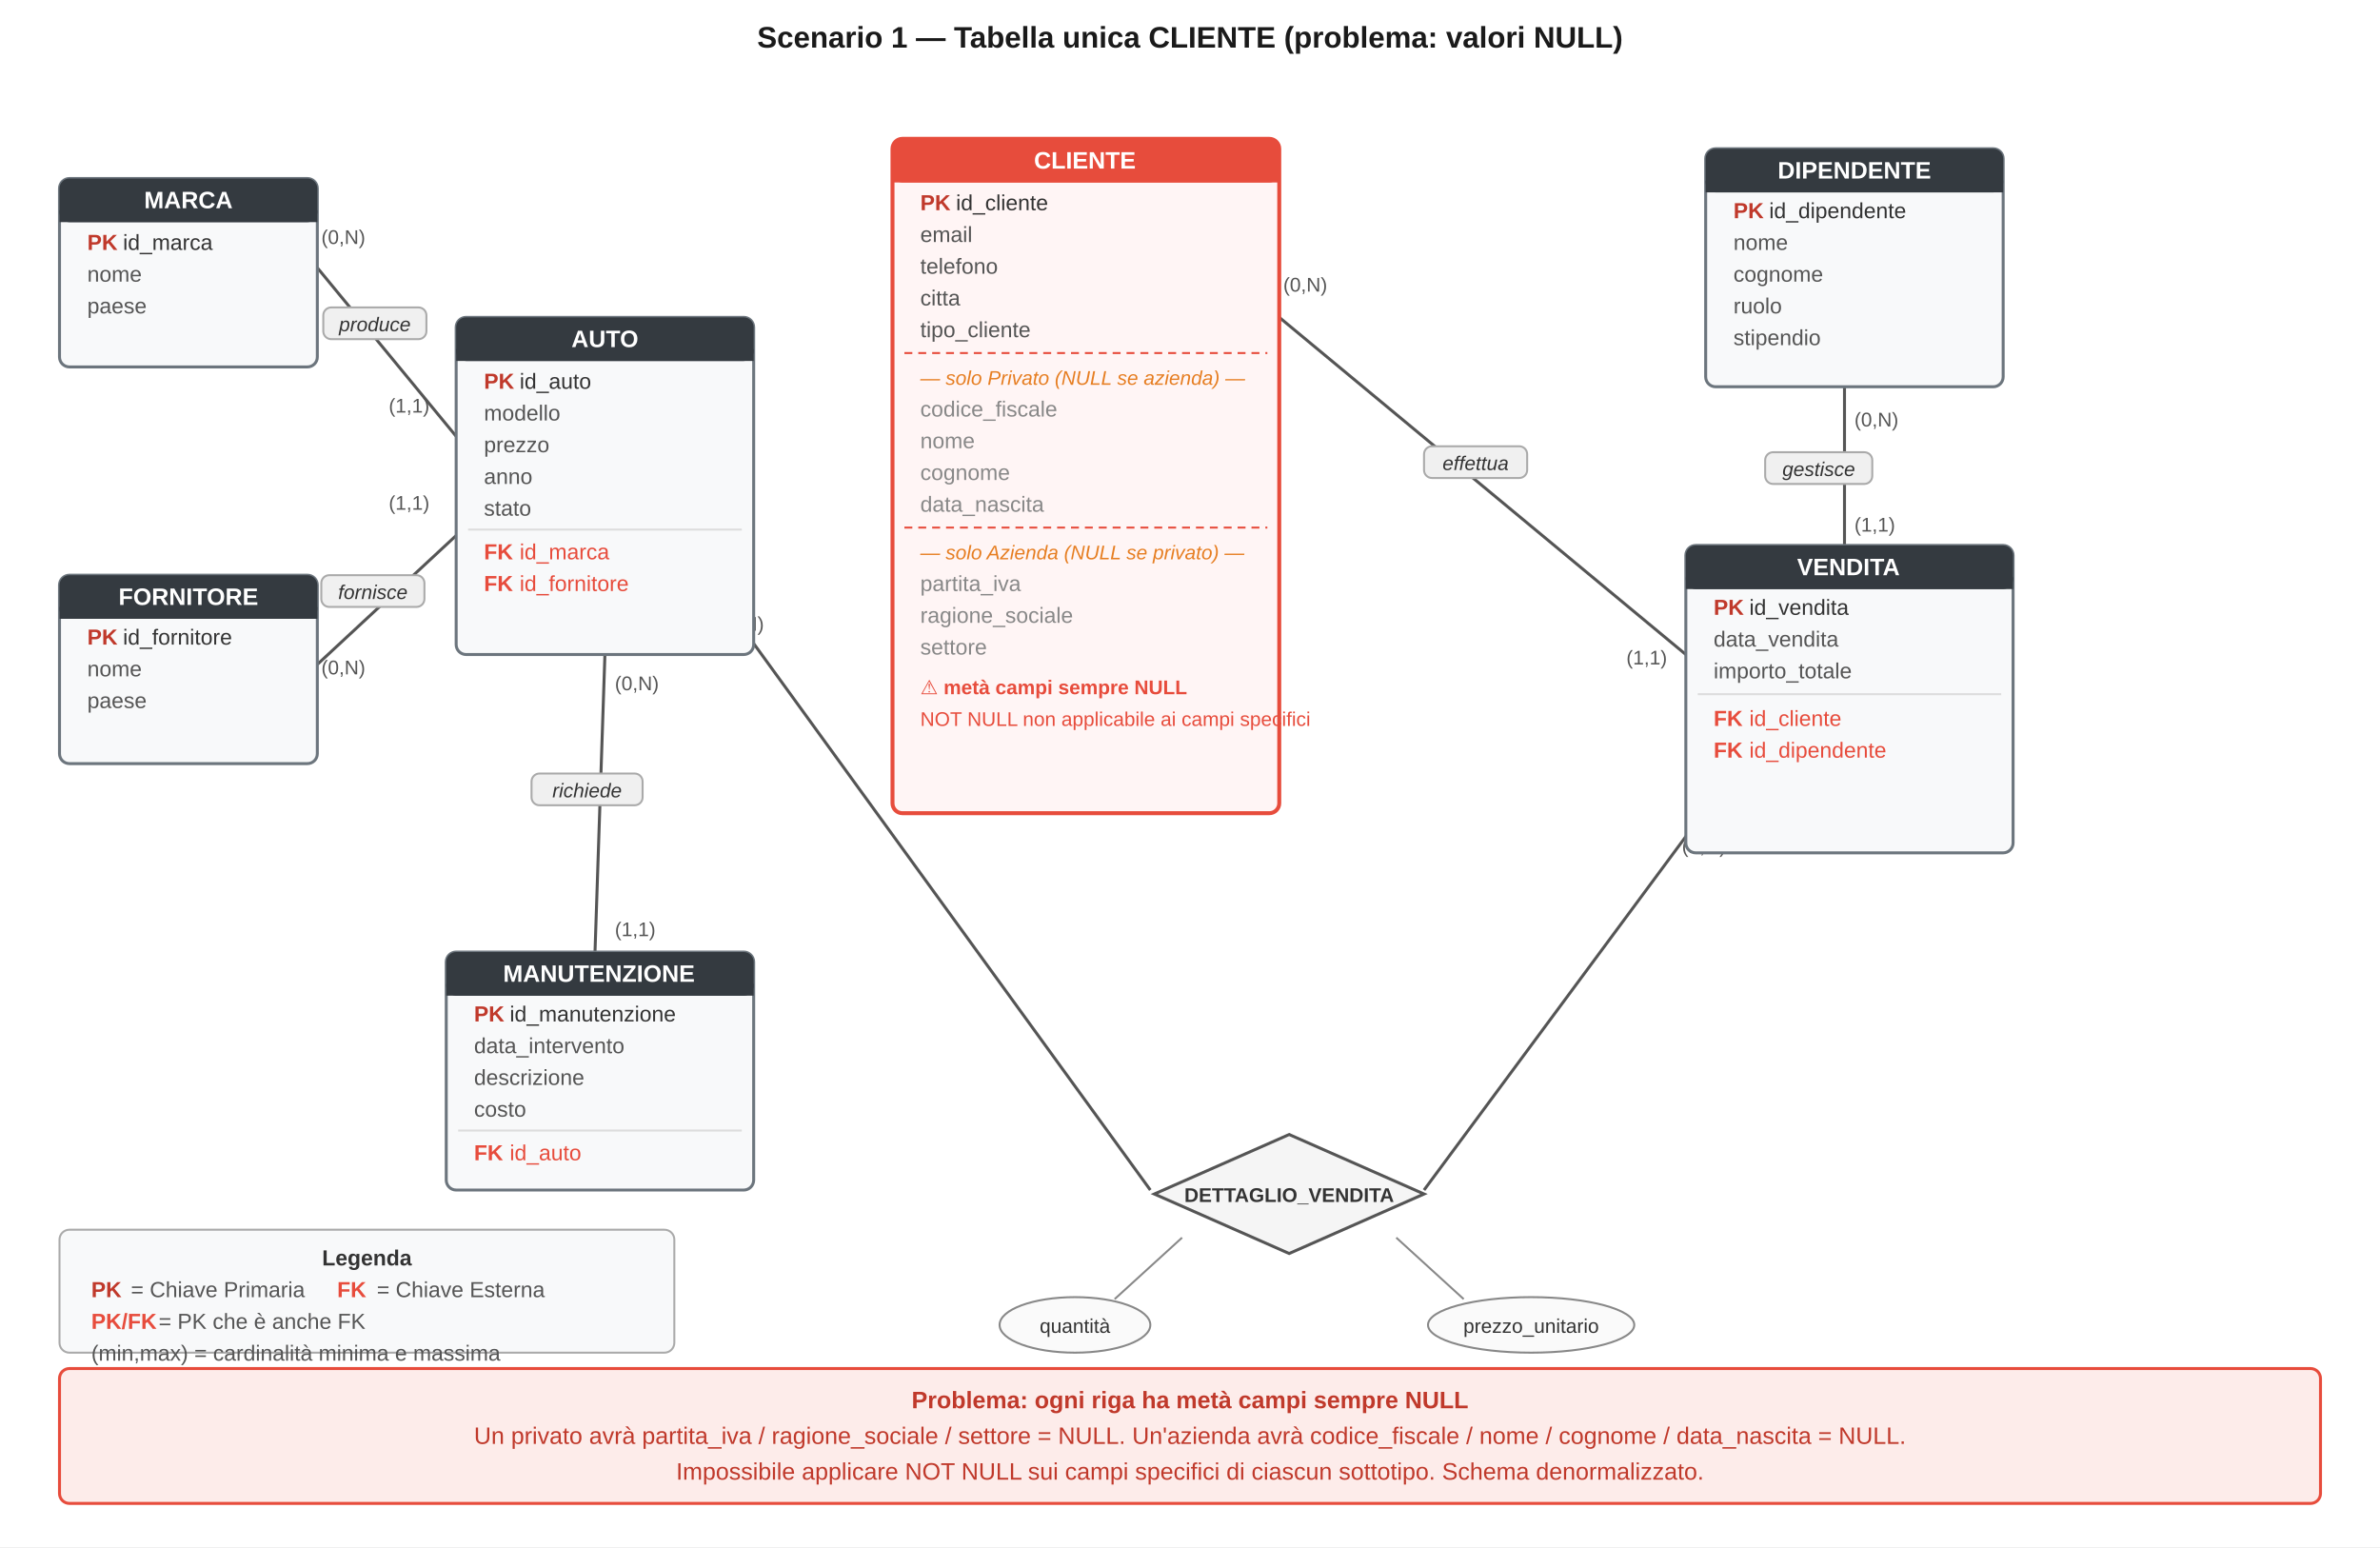
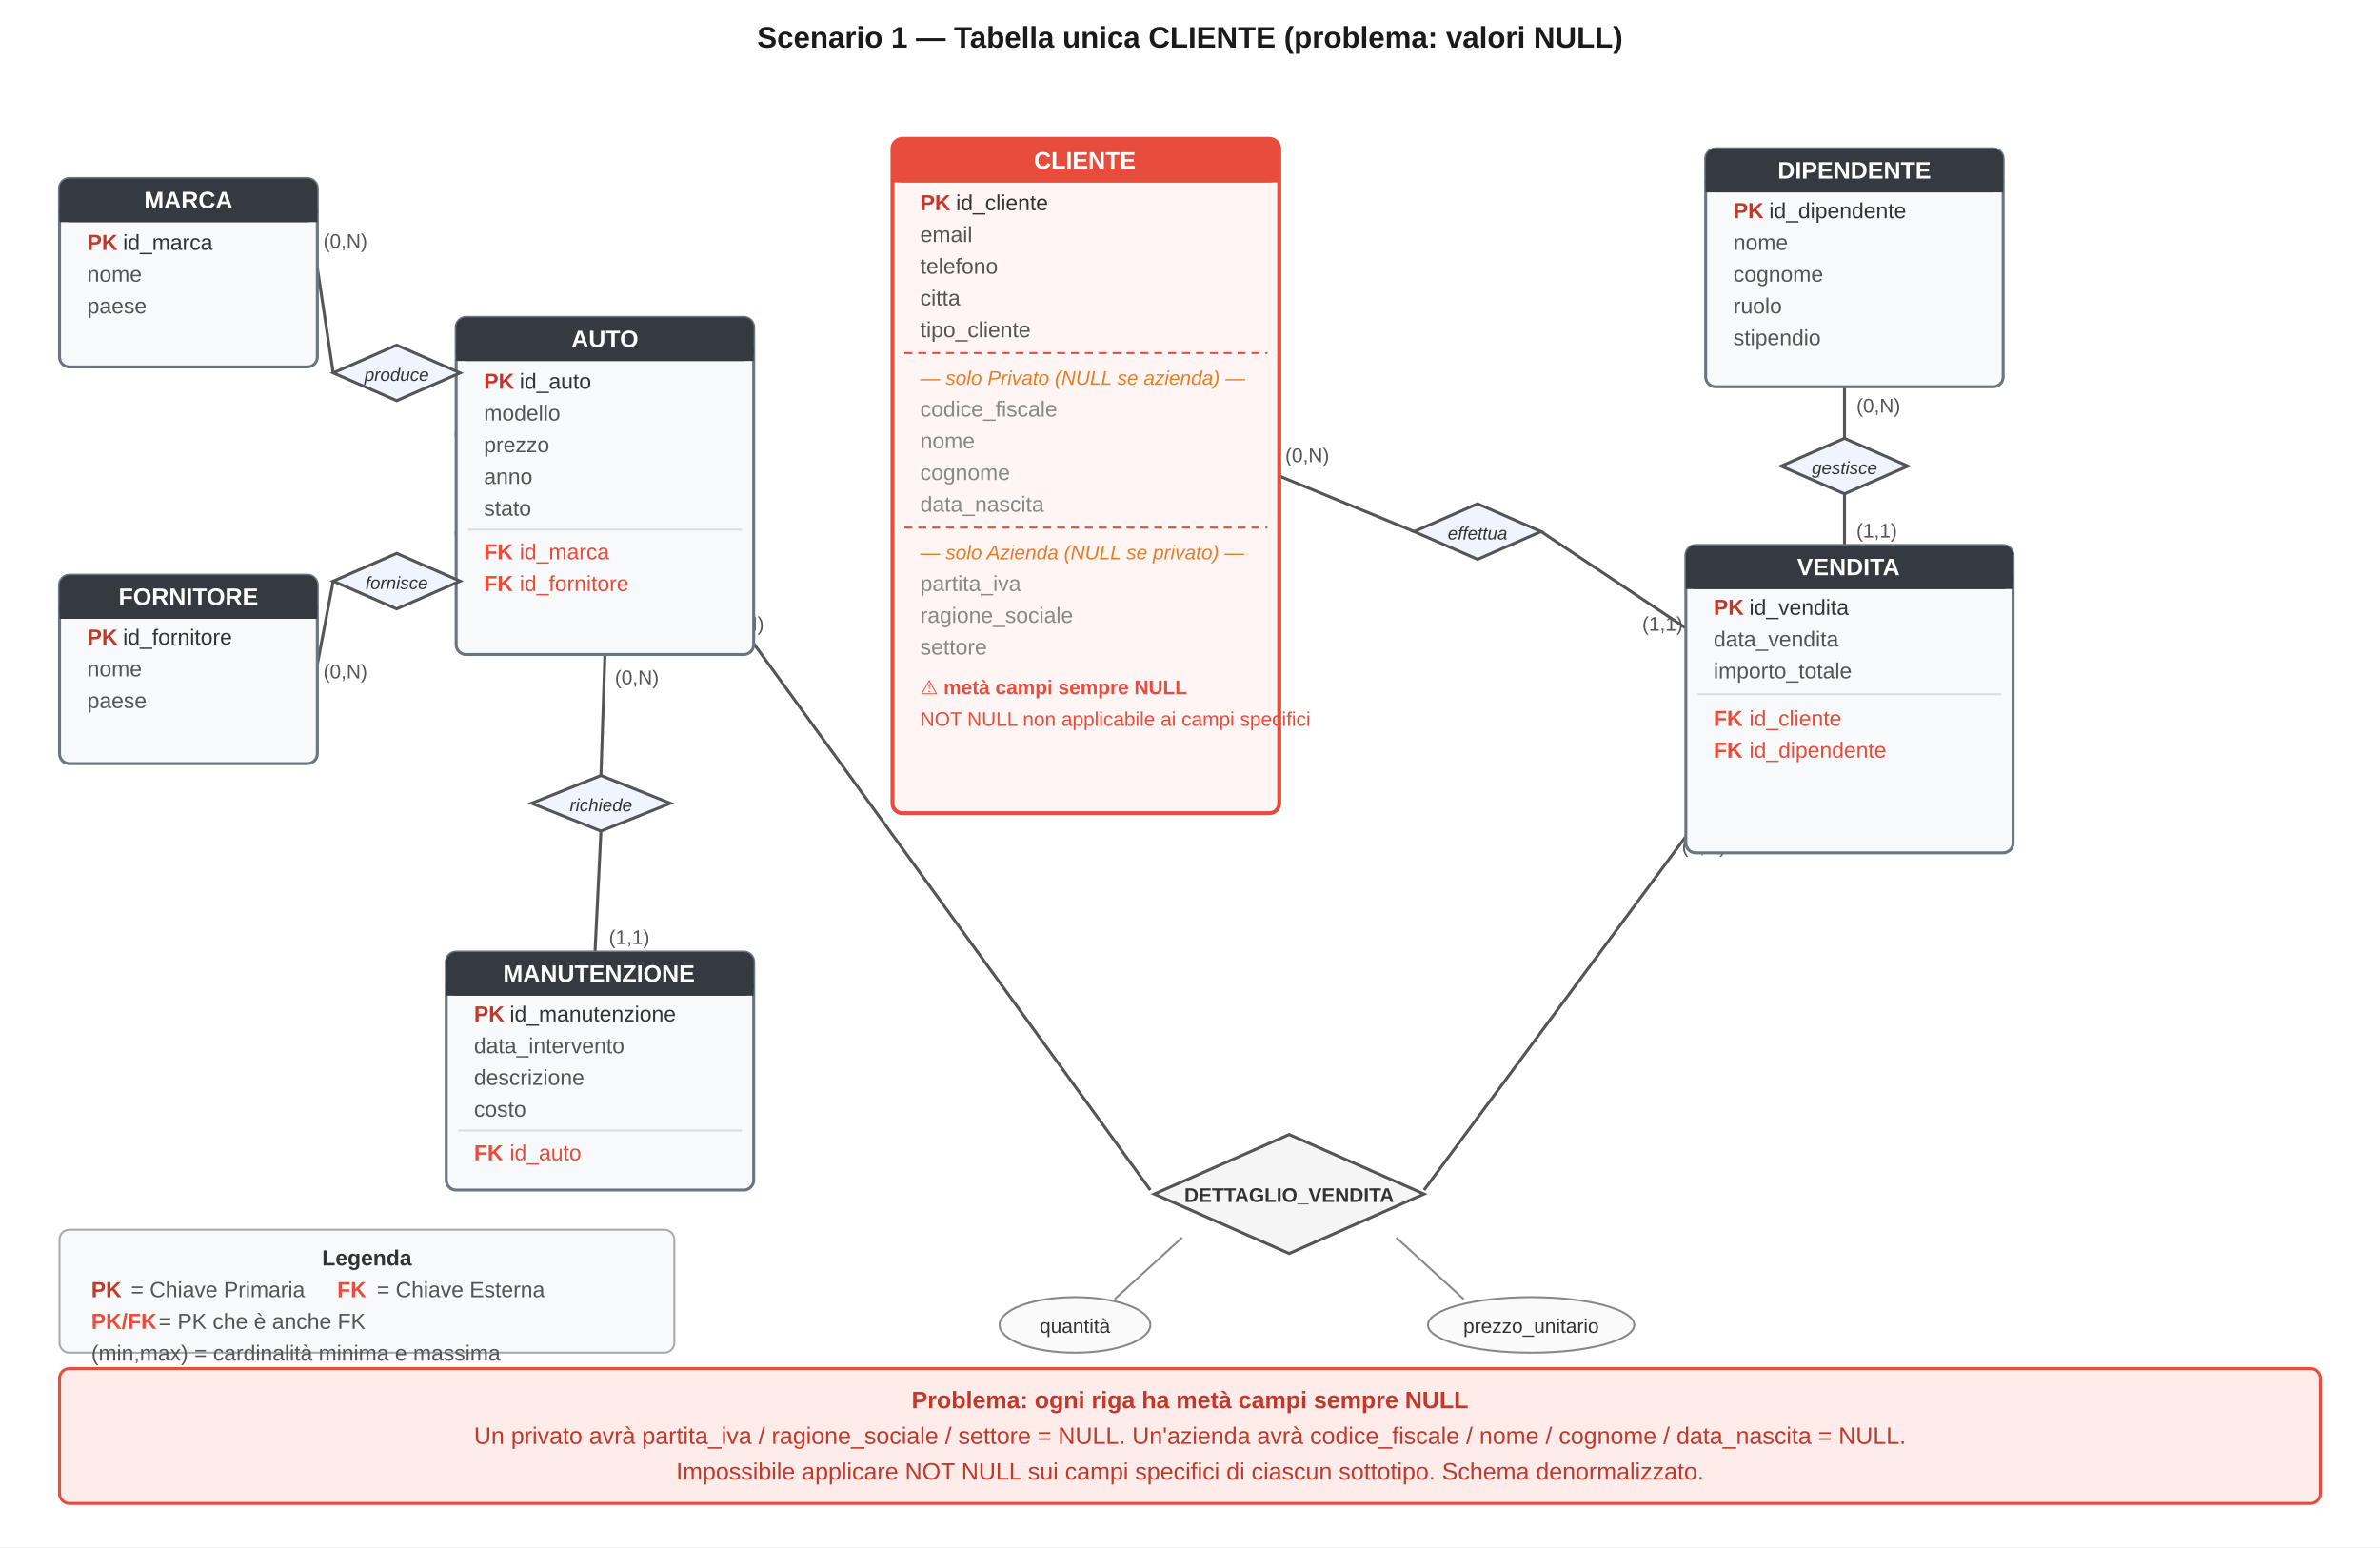
<svg xmlns="http://www.w3.org/2000/svg" viewBox="0 0 1200 780" font-family="Arial, sans-serif" font-size="12">
  <rect width="1200" height="780" fill="white" />
  <text x="600" y="24" text-anchor="middle" font-size="15" font-weight="bold" fill="#1a1a1a">Scenario 1 — Tabella unica CLIENTE (problema: valori NULL)</text>
-   <line x1="160" y1="135" x2="230" y2="220" stroke="#555" stroke-width="1.5" />
-   <text x="162" y="123" fill="#555" font-size="10">(0,N)</text>
-   <text x="196" y="208" fill="#555" font-size="10">(1,1)</text>
-   <rect x="163" y="155" width="52" height="16" rx="4" fill="#f0f0f0" stroke="#aaa" stroke-width="1" />
-   <text x="189" y="167" text-anchor="middle" fill="#333" font-size="10" font-style="italic">produce</text>
-   <line x1="160" y1="335" x2="230" y2="270" stroke="#555" stroke-width="1.5" />
-   <text x="162" y="340" fill="#555" font-size="10">(0,N)</text>
-   <text x="196" y="257" fill="#555" font-size="10">(1,1)</text>
-   <rect x="162" y="290" width="52" height="16" rx="4" fill="#f0f0f0" stroke="#aaa" stroke-width="1" />
-   <text x="188" y="302" text-anchor="middle" fill="#333" font-size="10" font-style="italic">fornisce</text>
-   <line x1="305" y1="330" x2="300" y2="480" stroke="#555" stroke-width="1.5" />
-   <text x="310" y="348" fill="#555" font-size="10">(0,N)</text>
-   <text x="310" y="472" fill="#555" font-size="10">(1,1)</text>
-   <rect x="268" y="390" width="56" height="16" rx="4" fill="#f0f0f0" stroke="#aaa" stroke-width="1" />
-   <text x="296" y="402" text-anchor="middle" fill="#333" font-size="10" font-style="italic">richiede</text>
-   <line x1="645" y1="160" x2="850" y2="330" stroke="#555" stroke-width="1.5" />
-   <text x="647" y="147" fill="#555" font-size="10">(0,N)</text>
-   <text x="820" y="335" fill="#555" font-size="10">(1,1)</text>
-   <rect x="718" y="225" width="52" height="16" rx="4" fill="#f0f0f0" stroke="#aaa" stroke-width="1" />
-   <text x="744" y="237" text-anchor="middle" fill="#333" font-size="10" font-style="italic">effettua</text>
-   <line x1="930" y1="195" x2="930" y2="275" stroke="#555" stroke-width="1.5" />
-   <text x="935" y="215" fill="#555" font-size="10">(0,N)</text>
-   <text x="935" y="268" fill="#555" font-size="10">(1,1)</text>
-   <rect x="890" y="228" width="54" height="16" rx="4" fill="#f0f0f0" stroke="#aaa" stroke-width="1" />
-   <text x="917" y="240" text-anchor="middle" fill="#333" font-size="10" font-style="italic">gestisce</text>
+   <line x1="160" y1="135" x2="168" y2="188" stroke="#555" stroke-width="1.5" />
+   <text x="163" y="125" fill="#555" font-size="10">(0,N)</text>
+   <line x1="232" y1="188" x2="230" y2="220" stroke="#555" stroke-width="1.5" />
+   <text x="233" y="218" fill="#555" font-size="10">(1,1)</text>
+   <line x1="160" y1="335" x2="168" y2="293" stroke="#555" stroke-width="1.5" />
+   <text x="163" y="342" fill="#555" font-size="10">(0,N)</text>
+   <line x1="232" y1="293" x2="230" y2="268" stroke="#555" stroke-width="1.5" />
+   <text x="233" y="265" fill="#555" font-size="10">(1,1)</text>
+   <line x1="305" y1="330" x2="303" y2="391" stroke="#555" stroke-width="1.5" />
+   <text x="310" y="345" fill="#555" font-size="10">(0,N)</text>
+   <line x1="303" y1="419" x2="300" y2="480" stroke="#555" stroke-width="1.5" />
+   <text x="307" y="476" fill="#555" font-size="10">(1,1)</text>
+   <line x1="645" y1="240" x2="713" y2="268" stroke="#555" stroke-width="1.5" />
+   <text x="648" y="233" fill="#555" font-size="10">(0,N)</text>
+   <line x1="777" y1="268" x2="855" y2="320" stroke="#555" stroke-width="1.5" />
+   <text x="828" y="318" fill="#555" font-size="10">(1,1)</text>
+   <line x1="930" y1="195" x2="930" y2="221" stroke="#555" stroke-width="1.5" />
+   <text x="936" y="208" fill="#555" font-size="10">(0,N)</text>
+   <line x1="930" y1="249" x2="930" y2="275" stroke="#555" stroke-width="1.5" />
+   <text x="936" y="271" fill="#555" font-size="10">(1,1)</text>
  <line x1="855" y1="415" x2="718" y2="600" stroke="#555" stroke-width="1.5" />
  <text x="848" y="430" fill="#555" font-size="10">(1,N)</text>
  <line x1="355" y1="290" x2="580" y2="600" stroke="#555" stroke-width="1.5" />
  <text x="363" y="318" fill="#555" font-size="10">(0,N)</text>
  <rect x="30" y="90" width="130" height="95" rx="5" fill="#f8f9fa" stroke="#6c757d" stroke-width="1.5" />
  <rect x="30" y="90" width="130" height="22" rx="5" fill="#343a40" />
  <rect x="30" y="106" width="130" height="6" fill="#343a40" />
  <text x="95" y="105" text-anchor="middle" fill="white" font-weight="bold" font-size="12">MARCA</text>
  <text x="44" y="126" fill="#c0392b" font-size="11" font-weight="bold">PK</text>
  <text x="62" y="126" fill="#333" font-size="11">id_marca</text>
  <text x="44" y="142" fill="#555" font-size="11">   nome</text>
  <text x="44" y="158" fill="#555" font-size="11">   paese</text>
  <rect x="30" y="290" width="130" height="95" rx="5" fill="#f8f9fa" stroke="#6c757d" stroke-width="1.5" />
  <rect x="30" y="290" width="130" height="22" rx="5" fill="#343a40" />
  <rect x="30" y="306" width="130" height="6" fill="#343a40" />
  <text x="95" y="305" text-anchor="middle" fill="white" font-weight="bold" font-size="12">FORNITORE</text>
  <text x="44" y="325" fill="#c0392b" font-size="11" font-weight="bold">PK</text>
  <text x="62" y="325" fill="#333" font-size="11">id_fornitore</text>
  <text x="44" y="341" fill="#555" font-size="11">   nome</text>
  <text x="44" y="357" fill="#555" font-size="11">   paese</text>
  <rect x="230" y="160" width="150" height="170" rx="5" fill="#f8f9fa" stroke="#6c757d" stroke-width="1.5" />
  <rect x="230" y="160" width="150" height="22" rx="5" fill="#343a40" />
  <rect x="230" y="176" width="150" height="6" fill="#343a40" />
  <text x="305" y="175" text-anchor="middle" fill="white" font-weight="bold" font-size="12">AUTO</text>
  <text x="244" y="196" fill="#c0392b" font-size="11" font-weight="bold">PK</text>
  <text x="262" y="196" fill="#333" font-size="11">id_auto</text>
  <text x="244" y="212" fill="#555" font-size="11">   modello</text>
  <text x="244" y="228" fill="#555" font-size="11">   prezzo</text>
  <text x="244" y="244" fill="#555" font-size="11">   anno</text>
  <text x="244" y="260" fill="#555" font-size="11">   stato</text>
  <line x1="236" y1="267" x2="374" y2="267" stroke="#ddd" stroke-width="1" />
  <text x="244" y="282" fill="#e74c3c" font-size="11" font-weight="bold">FK</text>
  <text x="262" y="282" fill="#e74c3c" font-size="11">id_marca</text>
  <text x="244" y="298" fill="#e74c3c" font-size="11" font-weight="bold">FK</text>
  <text x="262" y="298" fill="#e74c3c" font-size="11">id_fornitore</text>
  <rect x="450" y="70" width="195" height="340" rx="5" fill="#fff5f5" stroke="#e74c3c" stroke-width="2" />
  <rect x="450" y="70" width="195" height="22" rx="5" fill="#e74c3c" />
  <rect x="450" y="86" width="195" height="6" fill="#e74c3c" />
  <text x="547" y="85" text-anchor="middle" fill="white" font-weight="bold" font-size="12">CLIENTE</text>
  <text x="464" y="106" fill="#c0392b" font-size="11" font-weight="bold">PK</text>
  <text x="482" y="106" fill="#333" font-size="11">id_cliente</text>
  <text x="464" y="122" fill="#555" font-size="11">   email</text>
  <text x="464" y="138" fill="#555" font-size="11">   telefono</text>
  <text x="464" y="154" fill="#555" font-size="11">   citta</text>
  <text x="464" y="170" fill="#555" font-size="11">   tipo_cliente</text>
  <line x1="456" y1="178" x2="639" y2="178" stroke="#e74c3c" stroke-dasharray="4,3" stroke-width="1" />
  <text x="464" y="194" fill="#e67e22" font-size="10" font-style="italic">— solo Privato (NULL se azienda) —</text>
  <text x="464" y="210" fill="#888" font-size="11">   codice_fiscale</text>
  <text x="464" y="226" fill="#888" font-size="11">   nome</text>
  <text x="464" y="242" fill="#888" font-size="11">   cognome</text>
  <text x="464" y="258" fill="#888" font-size="11">   data_nascita</text>
  <line x1="456" y1="266" x2="639" y2="266" stroke="#e74c3c" stroke-dasharray="4,3" stroke-width="1" />
  <text x="464" y="282" fill="#e67e22" font-size="10" font-style="italic">— solo Azienda (NULL se privato) —</text>
  <text x="464" y="298" fill="#888" font-size="11">   partita_iva</text>
  <text x="464" y="314" fill="#888" font-size="11">   ragione_sociale</text>
  <text x="464" y="330" fill="#888" font-size="11">   settore</text>
  <text x="464" y="350" fill="#e74c3c" font-size="10" font-weight="bold">⚠ metà campi sempre NULL</text>
  <text x="464" y="366" fill="#e74c3c" font-size="10">NOT NULL non applicabile ai campi specifici</text>
  <rect x="860" y="75" width="150" height="120" rx="5" fill="#f8f9fa" stroke="#6c757d" stroke-width="1.5" />
  <rect x="860" y="75" width="150" height="22" rx="5" fill="#343a40" />
  <rect x="860" y="91" width="150" height="6" fill="#343a40" />
  <text x="935" y="90" text-anchor="middle" fill="white" font-weight="bold" font-size="12">DIPENDENTE</text>
  <text x="874" y="110" fill="#c0392b" font-size="11" font-weight="bold">PK</text>
  <text x="892" y="110" fill="#333" font-size="11">id_dipendente</text>
  <text x="874" y="126" fill="#555" font-size="11">   nome</text>
  <text x="874" y="142" fill="#555" font-size="11">   cognome</text>
  <text x="874" y="158" fill="#555" font-size="11">   ruolo</text>
  <text x="874" y="174" fill="#555" font-size="11">   stipendio</text>
  <rect x="850" y="275" width="165" height="155" rx="5" fill="#f8f9fa" stroke="#6c757d" stroke-width="1.5" />
  <rect x="850" y="275" width="165" height="22" rx="5" fill="#343a40" />
  <rect x="850" y="291" width="165" height="6" fill="#343a40" />
  <text x="932" y="290" text-anchor="middle" fill="white" font-weight="bold" font-size="12">VENDITA</text>
  <text x="864" y="310" fill="#c0392b" font-size="11" font-weight="bold">PK</text>
  <text x="882" y="310" fill="#333" font-size="11">id_vendita</text>
  <text x="864" y="326" fill="#555" font-size="11">   data_vendita</text>
  <text x="864" y="342" fill="#555" font-size="11">   importo_totale</text>
  <line x1="856" y1="350" x2="1009" y2="350" stroke="#ddd" stroke-width="1" />
  <text x="864" y="366" fill="#e74c3c" font-size="11" font-weight="bold">FK</text>
  <text x="882" y="366" fill="#e74c3c" font-size="11">id_cliente</text>
  <text x="864" y="382" fill="#e74c3c" font-size="11" font-weight="bold">FK</text>
  <text x="882" y="382" fill="#e74c3c" font-size="11">id_dipendente</text>
  <rect x="225" y="480" width="155" height="120" rx="5" fill="#f8f9fa" stroke="#6c757d" stroke-width="1.5" />
  <rect x="225" y="480" width="155" height="22" rx="5" fill="#343a40" />
  <rect x="225" y="496" width="155" height="6" fill="#343a40" />
  <text x="302" y="495" text-anchor="middle" fill="white" font-weight="bold" font-size="12">MANUTENZIONE</text>
  <text x="239" y="515" fill="#c0392b" font-size="11" font-weight="bold">PK</text>
  <text x="257" y="515" fill="#333" font-size="11">id_manutenzione</text>
  <text x="239" y="531" fill="#555" font-size="11">   data_intervento</text>
  <text x="239" y="547" fill="#555" font-size="11">   descrizione</text>
  <text x="239" y="563" fill="#555" font-size="11">   costo</text>
  <line x1="231" y1="570" x2="374" y2="570" stroke="#ddd" stroke-width="1" />
  <text x="239" y="585" fill="#e74c3c" font-size="11" font-weight="bold">FK</text>
  <text x="257" y="585" fill="#e74c3c" font-size="11">id_auto</text>
+   <polygon points="200,174 232,188 200,202 168,188" fill="#f0f4ff" stroke="#555" stroke-width="1.5" />
+   <text x="200" y="192" text-anchor="middle" fill="#333" font-size="9" font-style="italic">produce</text>
+   <polygon points="200,279 232,293 200,307 168,293" fill="#f0f4ff" stroke="#555" stroke-width="1.5" />
+   <text x="200" y="297" text-anchor="middle" fill="#333" font-size="9" font-style="italic">fornisce</text>
+   <polygon points="303,391 338,405 303,419 268,405" fill="#f0f4ff" stroke="#555" stroke-width="1.5" />
+   <text x="303" y="409" text-anchor="middle" fill="#333" font-size="9" font-style="italic">richiede</text>
+   <polygon points="745,254 777,268 745,282 713,268" fill="#f0f4ff" stroke="#555" stroke-width="1.5" />
+   <text x="745" y="272" text-anchor="middle" fill="#333" font-size="9" font-style="italic">effettua</text>
+   <polygon points="930,221 962,235 930,249 898,235" fill="#f0f4ff" stroke="#555" stroke-width="1.5" />
+   <text x="930" y="239" text-anchor="middle" fill="#333" font-size="9" font-style="italic">gestisce</text>
  <polygon points="650,572 718,602 650,632 582,602" fill="#f5f5f5" stroke="#555" stroke-width="1.5" />
  <text x="650" y="606" text-anchor="middle" fill="#333" font-size="10" font-weight="bold">DETTAGLIO_VENDITA</text>
  <line x1="596" y1="624" x2="562" y2="655" stroke="#888" stroke-width="1" />
  <ellipse cx="542" cy="668" rx="38" ry="14" fill="#fafafa" stroke="#888" stroke-width="1" />
  <text x="542" y="672" text-anchor="middle" fill="#333" font-size="10">quantità</text>
  <line x1="704" y1="624" x2="738" y2="655" stroke="#888" stroke-width="1" />
  <ellipse cx="772" cy="668" rx="52" ry="14" fill="#fafafa" stroke="#888" stroke-width="1" />
  <text x="772" y="672" text-anchor="middle" fill="#333" font-size="10">prezzo_unitario</text>
  <rect x="30" y="690" width="1140" height="68" rx="5" fill="#fdecea" stroke="#e74c3c" stroke-width="1.5" />
  <text x="600" y="710" text-anchor="middle" fill="#c0392b" font-size="12" font-weight="bold">Problema: ogni riga ha metà campi sempre NULL</text>
  <text x="600" y="728" text-anchor="middle" fill="#c0392b" font-size="12">Un privato avrà partita_iva / ragione_sociale / settore = NULL. Un'azienda avrà codice_fiscale / nome / cognome / data_nascita = NULL.</text>
  <text x="600" y="746" text-anchor="middle" fill="#c0392b" font-size="12">Impossibile applicare NOT NULL sui campi specifici di ciascun sottotipo. Schema denormalizzato.</text>
  <rect x="30" y="620" width="310" height="62" rx="5" fill="#f8f9fa" stroke="#aaa" stroke-width="1" />
  <text x="185" y="638" text-anchor="middle" fill="#333" font-size="11" font-weight="bold">Legenda</text>
  <text x="46" y="654" fill="#c0392b" font-size="11" font-weight="bold">PK</text>
  <text x="66" y="654" fill="#555" font-size="11">= Chiave Primaria</text>
  <text x="170" y="654" fill="#e74c3c" font-size="11" font-weight="bold">FK</text>
  <text x="190" y="654" fill="#555" font-size="11">= Chiave Esterna</text>
  <text x="46" y="670" fill="#e74c3c" font-size="11" font-weight="bold">PK/FK</text>
  <text x="80" y="670" fill="#555" font-size="11">= PK che è anche FK</text>
  <text x="46" y="686" fill="#555" font-size="11">(min,max) = cardinalità minima e massima</text>
</svg>
